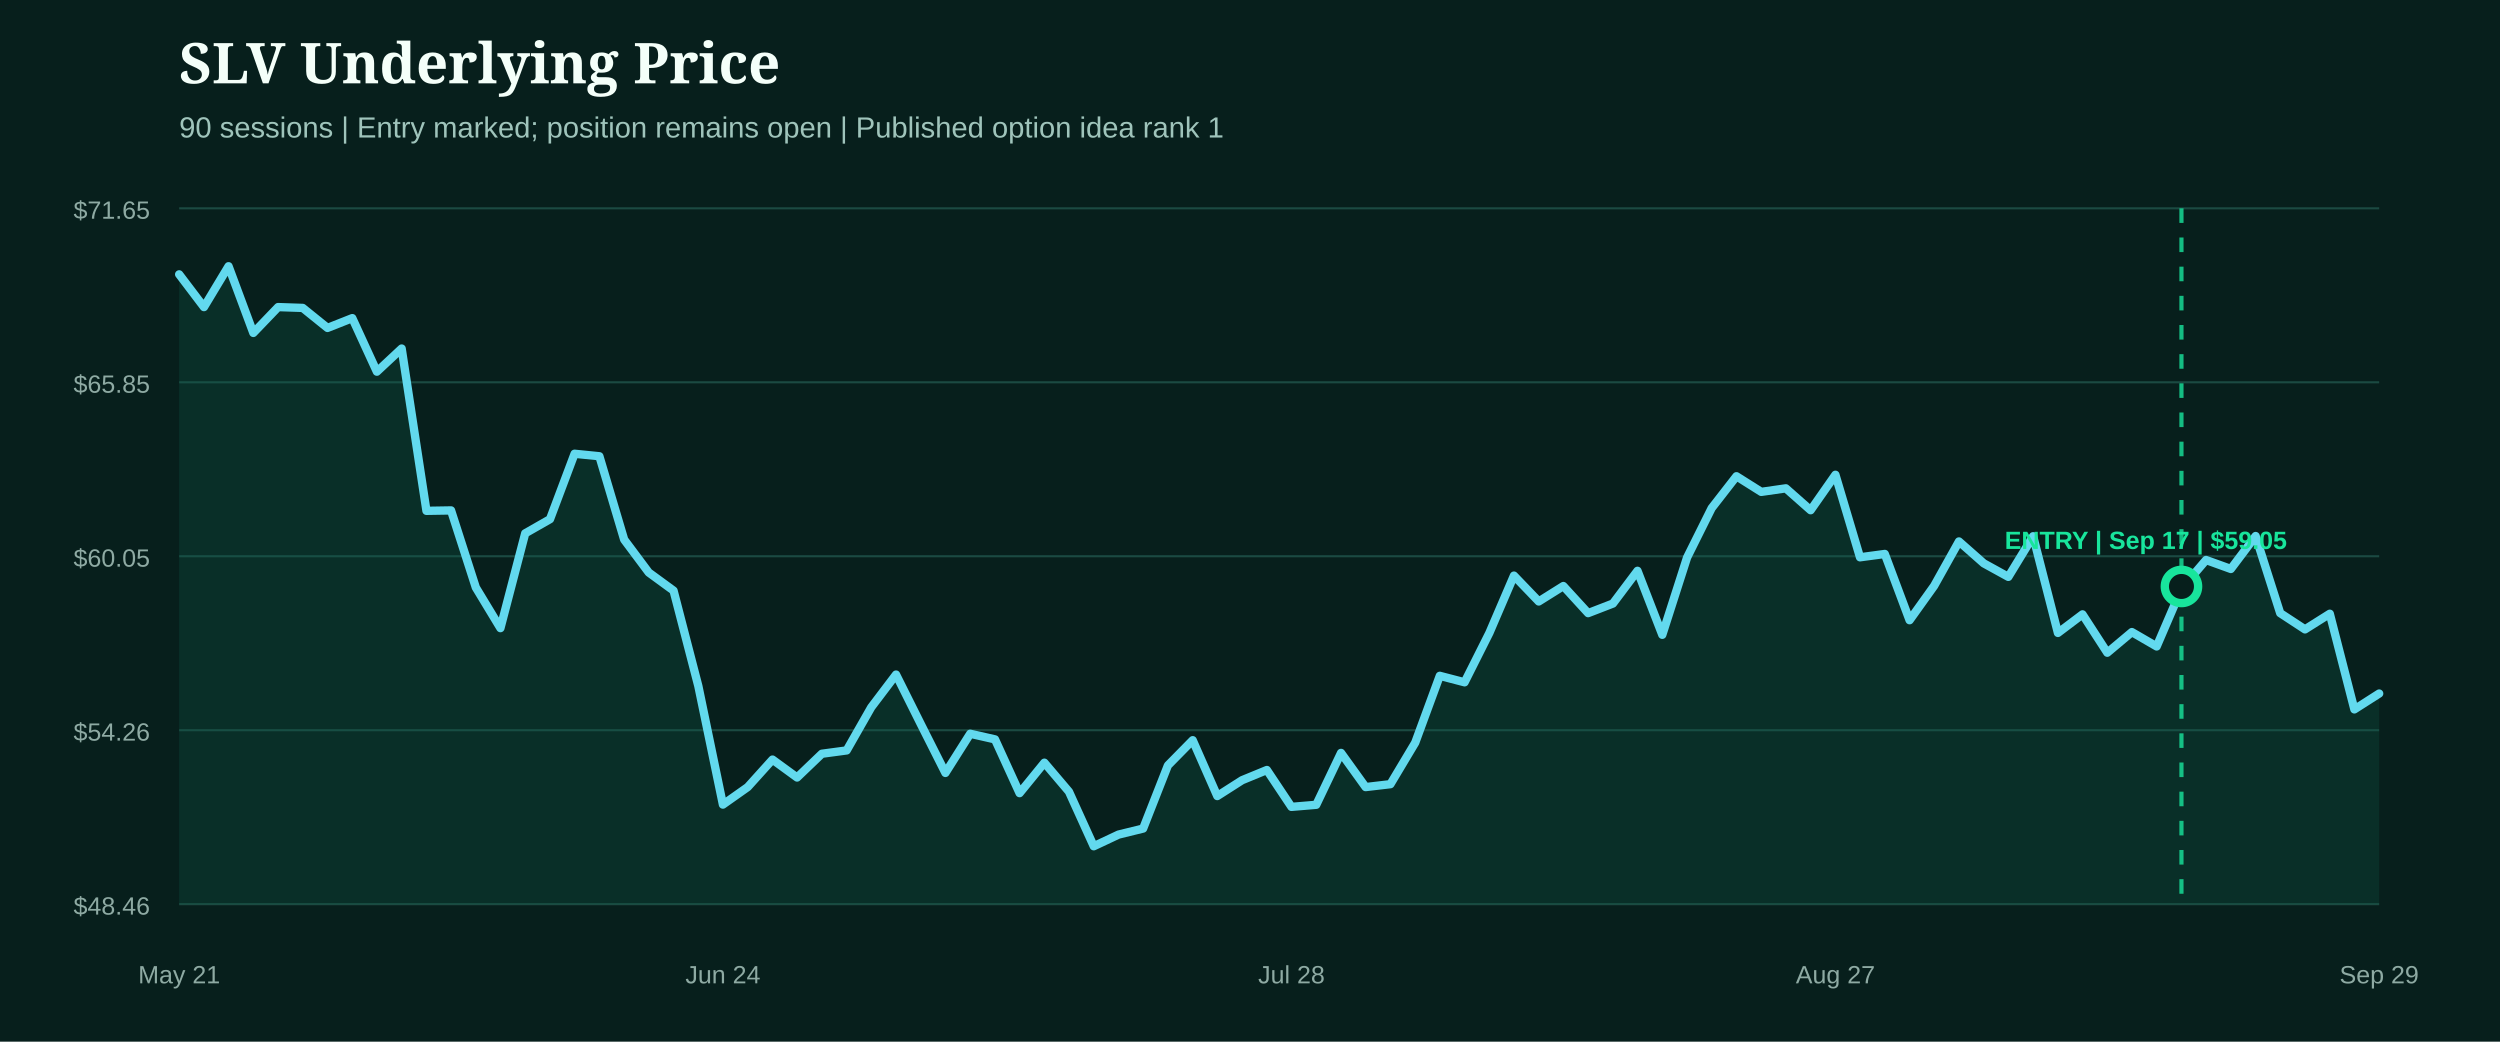
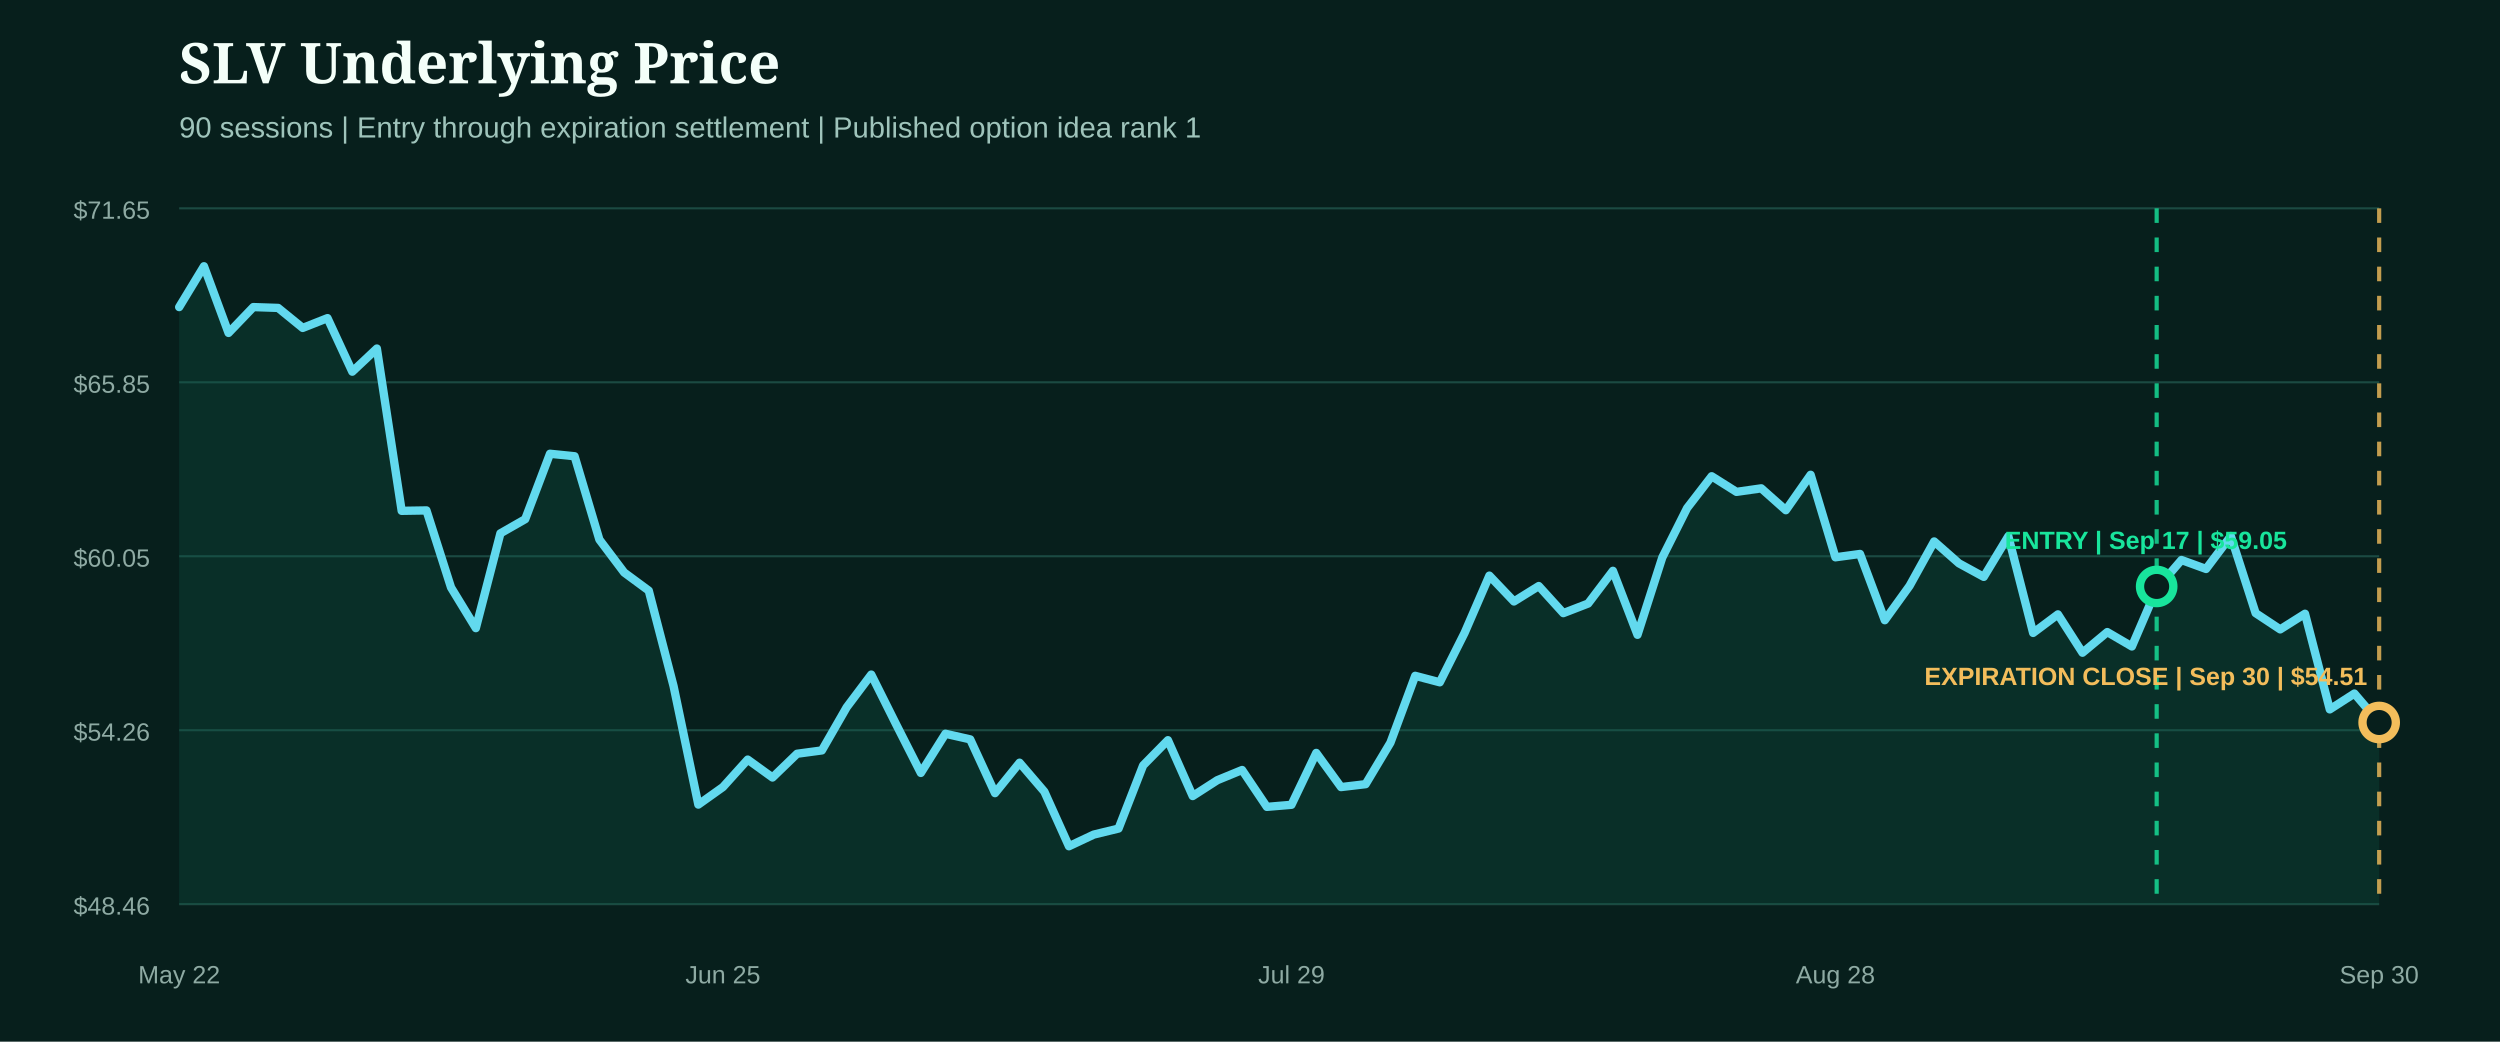
- <svg xmlns="http://www.w3.org/2000/svg" width="1200" height="500" viewBox="0 0 1200 500" role="img" aria-label="SLV underlying price from entry">
+ <svg xmlns="http://www.w3.org/2000/svg" width="1200" height="500" viewBox="0 0 1200 500" role="img" aria-label="SLV underlying price from entry through expiration close">
  <rect width="1200" height="500" fill="#071f1c" />
  <style>.head{fill:#f4fff9;font:800 27px Georgia,serif}.sub{fill:#9fc4bb;font:14px Arial,sans-serif}.axis{fill:#8eaaa3;font:12px Arial,sans-serif}.marker{font:800 12px Arial,sans-serif}</style>
  <text x="86" y="40" class="head">SLV Underlying Price</text>
-   <text x="86" y="66" class="sub">90 sessions | Entry marked; position remains open | Published option idea rank 1</text>
+   <text x="86" y="66" class="sub">90 sessions | Entry through expiration settlement | Published option idea rank 1</text>
  <line x1="86" x2="1142" y1="100.0" y2="100.0" stroke="#1b4a42" stroke-width="1" />
  <text x="72" y="105.0" text-anchor="end" class="axis">$71.65</text>
  <line x1="86" x2="1142" y1="183.5" y2="183.5" stroke="#1b4a42" stroke-width="1" />
  <text x="72" y="188.5" text-anchor="end" class="axis">$65.85</text>
  <line x1="86" x2="1142" y1="267.0" y2="267.0" stroke="#1b4a42" stroke-width="1" />
  <text x="72" y="272.0" text-anchor="end" class="axis">$60.05</text>
  <line x1="86" x2="1142" y1="350.5" y2="350.5" stroke="#1b4a42" stroke-width="1" />
  <text x="72" y="355.5" text-anchor="end" class="axis">$54.26</text>
  <line x1="86" x2="1142" y1="434.0" y2="434.0" stroke="#1b4a42" stroke-width="1" />
  <text x="72" y="439.0" text-anchor="end" class="axis">$48.46</text>
-   <path d="M86.0,131.7 L97.9,147.4 L109.7,127.8 L121.6,159.8 L133.5,147.4 L145.3,147.8 L157.2,157.4 L169.1,152.7 L180.9,178.4 L192.8,167.3 L204.7,245.2 L216.5,245.0 L228.4,282.0 L240.2,301.5 L252.1,256.0 L264.0,249.2 L275.8,217.8 L287.7,219.0 L299.6,259.0 L311.4,274.8 L323.3,283.5 L335.2,329.3 L347.0,386.2 L358.9,377.8 L370.8,364.6 L382.6,373.2 L394.5,361.8 L406.4,360.2 L418.2,339.5 L430.1,323.8 L442.0,347.6 L453.8,371.0 L465.7,352.2 L477.6,354.9 L489.4,380.7 L501.3,366.1 L513.1,380.0 L525.0,406.2 L536.9,400.6 L548.7,397.7 L560.6,367.4 L572.5,355.3 L584.3,382.1 L596.2,374.5 L608.1,369.6 L619.9,387.3 L631.8,386.3 L643.7,361.4 L655.5,377.8 L667.4,376.4 L679.3,356.5 L691.1,324.4 L703.0,327.5 L714.9,303.8 L726.7,276.3 L738.6,288.7 L750.4,281.3 L762.3,294.3 L774.2,289.7 L786.0,274.0 L797.9,304.7 L809.8,267.6 L821.6,243.9 L833.5,228.6 L845.4,236.1 L857.2,234.4 L869.1,244.9 L881.0,227.9 L892.8,267.5 L904.7,265.9 L916.6,297.7 L928.4,281.2 L940.3,259.9 L952.2,270.4 L964.0,276.9 L975.9,257.4 L987.8,303.8 L999.6,294.9 L1011.5,313.3 L1023.3,303.4 L1035.2,310.3 L1047.1,282.6 L1058.9,268.8 L1070.8,273.1 L1082.7,257.3 L1094.5,294.3 L1106.4,302.1 L1118.3,294.6 L1130.1,340.5 L1142.0,332.9 L1142.0,434.0 L86.0,434.0 Z" fill="#0f5949" opacity="0.28" />
-   <path d="M86.0,131.7 L97.9,147.4 L109.7,127.8 L121.6,159.8 L133.5,147.4 L145.3,147.8 L157.2,157.4 L169.1,152.7 L180.9,178.4 L192.8,167.3 L204.7,245.2 L216.5,245.0 L228.4,282.0 L240.2,301.5 L252.1,256.0 L264.0,249.2 L275.8,217.8 L287.7,219.0 L299.6,259.0 L311.4,274.8 L323.3,283.5 L335.2,329.3 L347.0,386.2 L358.9,377.8 L370.8,364.6 L382.6,373.2 L394.5,361.8 L406.4,360.2 L418.2,339.5 L430.1,323.8 L442.0,347.6 L453.8,371.0 L465.7,352.2 L477.6,354.9 L489.4,380.7 L501.3,366.1 L513.1,380.0 L525.0,406.2 L536.9,400.6 L548.7,397.7 L560.6,367.4 L572.5,355.3 L584.3,382.1 L596.2,374.5 L608.1,369.6 L619.9,387.3 L631.8,386.3 L643.7,361.4 L655.5,377.8 L667.4,376.4 L679.3,356.5 L691.1,324.4 L703.0,327.5 L714.9,303.8 L726.7,276.3 L738.6,288.7 L750.4,281.3 L762.3,294.3 L774.2,289.7 L786.0,274.0 L797.9,304.7 L809.8,267.6 L821.6,243.9 L833.5,228.6 L845.4,236.1 L857.2,234.4 L869.1,244.9 L881.0,227.9 L892.8,267.5 L904.7,265.9 L916.6,297.7 L928.4,281.2 L940.3,259.9 L952.2,270.4 L964.0,276.9 L975.9,257.4 L987.8,303.8 L999.6,294.9 L1011.5,313.3 L1023.3,303.4 L1035.2,310.3 L1047.1,282.6 L1058.9,268.8 L1070.8,273.1 L1082.7,257.3 L1094.5,294.3 L1106.4,302.1 L1118.3,294.6 L1130.1,340.5 L1142.0,332.9" fill="none" stroke="#62d9ee" stroke-width="4" stroke-linecap="round" stroke-linejoin="round" />
+   <path d="M86.0,147.4 L97.9,127.8 L109.7,159.8 L121.6,147.4 L133.5,147.8 L145.3,157.4 L157.2,152.7 L169.1,178.4 L180.9,167.3 L192.8,245.2 L204.7,245.0 L216.5,282.0 L228.4,301.5 L240.2,256.0 L252.1,249.2 L264.0,217.8 L275.8,219.0 L287.7,259.0 L299.6,274.8 L311.4,283.5 L323.3,329.3 L335.2,386.2 L347.0,377.8 L358.9,364.6 L370.8,373.2 L382.6,361.8 L394.5,360.2 L406.4,339.5 L418.2,323.8 L430.1,347.6 L442.0,371.0 L453.8,352.2 L465.7,354.9 L477.6,380.7 L489.4,366.1 L501.3,380.0 L513.1,406.2 L525.0,400.6 L536.9,397.7 L548.7,367.4 L560.6,355.3 L572.5,382.1 L584.3,374.5 L596.2,369.6 L608.1,387.3 L619.9,386.3 L631.8,361.4 L643.7,377.8 L655.5,376.4 L667.4,356.5 L679.3,324.4 L691.1,327.5 L703.0,303.8 L714.9,276.3 L726.7,288.7 L738.6,281.3 L750.4,294.3 L762.3,289.7 L774.2,274.0 L786.0,304.7 L797.9,267.6 L809.8,243.9 L821.6,228.6 L833.5,236.1 L845.4,234.4 L857.2,244.9 L869.1,227.9 L881.0,267.5 L892.8,265.9 L904.7,297.7 L916.6,281.2 L928.4,259.9 L940.3,270.4 L952.2,276.9 L964.0,257.4 L975.9,303.8 L987.8,294.9 L999.6,313.3 L1011.5,303.4 L1023.3,310.3 L1035.2,282.6 L1047.1,268.8 L1058.9,273.1 L1070.8,257.3 L1082.7,294.3 L1094.5,302.1 L1106.4,294.6 L1118.3,340.5 L1130.1,332.9 L1142.0,346.8 L1142.0,434.0 L86.0,434.0 Z" fill="#0f5949" opacity="0.28" />
+   <path d="M86.0,147.4 L97.9,127.8 L109.7,159.8 L121.6,147.4 L133.5,147.8 L145.3,157.4 L157.2,152.7 L169.1,178.4 L180.9,167.3 L192.8,245.2 L204.7,245.0 L216.5,282.0 L228.4,301.5 L240.2,256.0 L252.1,249.2 L264.0,217.8 L275.8,219.0 L287.7,259.0 L299.6,274.8 L311.4,283.5 L323.3,329.3 L335.2,386.2 L347.0,377.8 L358.9,364.6 L370.8,373.2 L382.6,361.8 L394.5,360.2 L406.4,339.5 L418.2,323.8 L430.1,347.6 L442.0,371.0 L453.8,352.2 L465.7,354.9 L477.6,380.7 L489.4,366.1 L501.3,380.0 L513.1,406.2 L525.0,400.6 L536.9,397.7 L548.7,367.4 L560.6,355.3 L572.5,382.1 L584.3,374.5 L596.2,369.6 L608.1,387.3 L619.9,386.3 L631.8,361.4 L643.7,377.8 L655.5,376.4 L667.4,356.5 L679.3,324.4 L691.1,327.5 L703.0,303.8 L714.9,276.3 L726.7,288.7 L738.6,281.3 L750.4,294.3 L762.3,289.7 L774.2,274.0 L786.0,304.7 L797.9,267.6 L809.8,243.9 L821.6,228.6 L833.5,236.1 L845.4,234.4 L857.2,244.9 L869.1,227.9 L881.0,267.5 L892.8,265.9 L904.7,297.7 L916.6,281.2 L928.4,259.9 L940.3,270.4 L952.2,276.9 L964.0,257.4 L975.9,303.8 L987.8,294.9 L999.6,313.3 L1011.5,303.4 L1023.3,310.3 L1035.2,282.6 L1047.1,268.8 L1058.9,273.1 L1070.8,257.3 L1082.7,294.3 L1094.5,302.1 L1106.4,294.6 L1118.3,340.5 L1130.1,332.9 L1142.0,346.8" fill="none" stroke="#62d9ee" stroke-width="4" stroke-linecap="round" stroke-linejoin="round" />
  <g>
-     <line x1="1047.1" x2="1047.1" y1="100" y2="434" stroke="#18e59c" stroke-width="2" stroke-dasharray="7 7" opacity="0.8" />
-     <circle cx="1047.1" cy="281.5" r="8" fill="#071f1c" stroke="#18e59c" stroke-width="4" />
+     <line x1="1035.2" x2="1035.2" y1="100" y2="434" stroke="#18e59c" stroke-width="2" stroke-dasharray="7 7" opacity="0.8" />
+     <circle cx="1035.2" cy="281.5" r="8" fill="#071f1c" stroke="#18e59c" stroke-width="4" />
    <text x="1030.0" y="263.5" text-anchor="middle" class="marker" fill="#18e59c">ENTRY | Sep 17 | $59.05</text>
  </g>
-   <text x="86.0" y="472" text-anchor="middle" class="axis">May 21</text>
-   <text x="347.0" y="472" text-anchor="middle" class="axis">Jun 24</text>
-   <text x="619.9" y="472" text-anchor="middle" class="axis">Jul 28</text>
-   <text x="881.0" y="472" text-anchor="middle" class="axis">Aug 27</text>
-   <text x="1142.0" y="472" text-anchor="middle" class="axis">Sep 29</text>
+   <g>
+     <line x1="1142.0" x2="1142.0" y1="100" y2="434" stroke="#f3bd5b" stroke-width="2" stroke-dasharray="7 7" opacity="0.8" />
+     <circle cx="1142.0" cy="346.8" r="8" fill="#071f1c" stroke="#f3bd5b" stroke-width="4" />
+     <text x="1030.0" y="328.8" text-anchor="middle" class="marker" fill="#f3bd5b">EXPIRATION CLOSE | Sep 30 | $54.51</text>
+   </g>
+   <text x="86.0" y="472" text-anchor="middle" class="axis">May 22</text>
+   <text x="347.0" y="472" text-anchor="middle" class="axis">Jun 25</text>
+   <text x="619.9" y="472" text-anchor="middle" class="axis">Jul 29</text>
+   <text x="881.0" y="472" text-anchor="middle" class="axis">Aug 28</text>
+   <text x="1142.0" y="472" text-anchor="middle" class="axis">Sep 30</text>
</svg>
